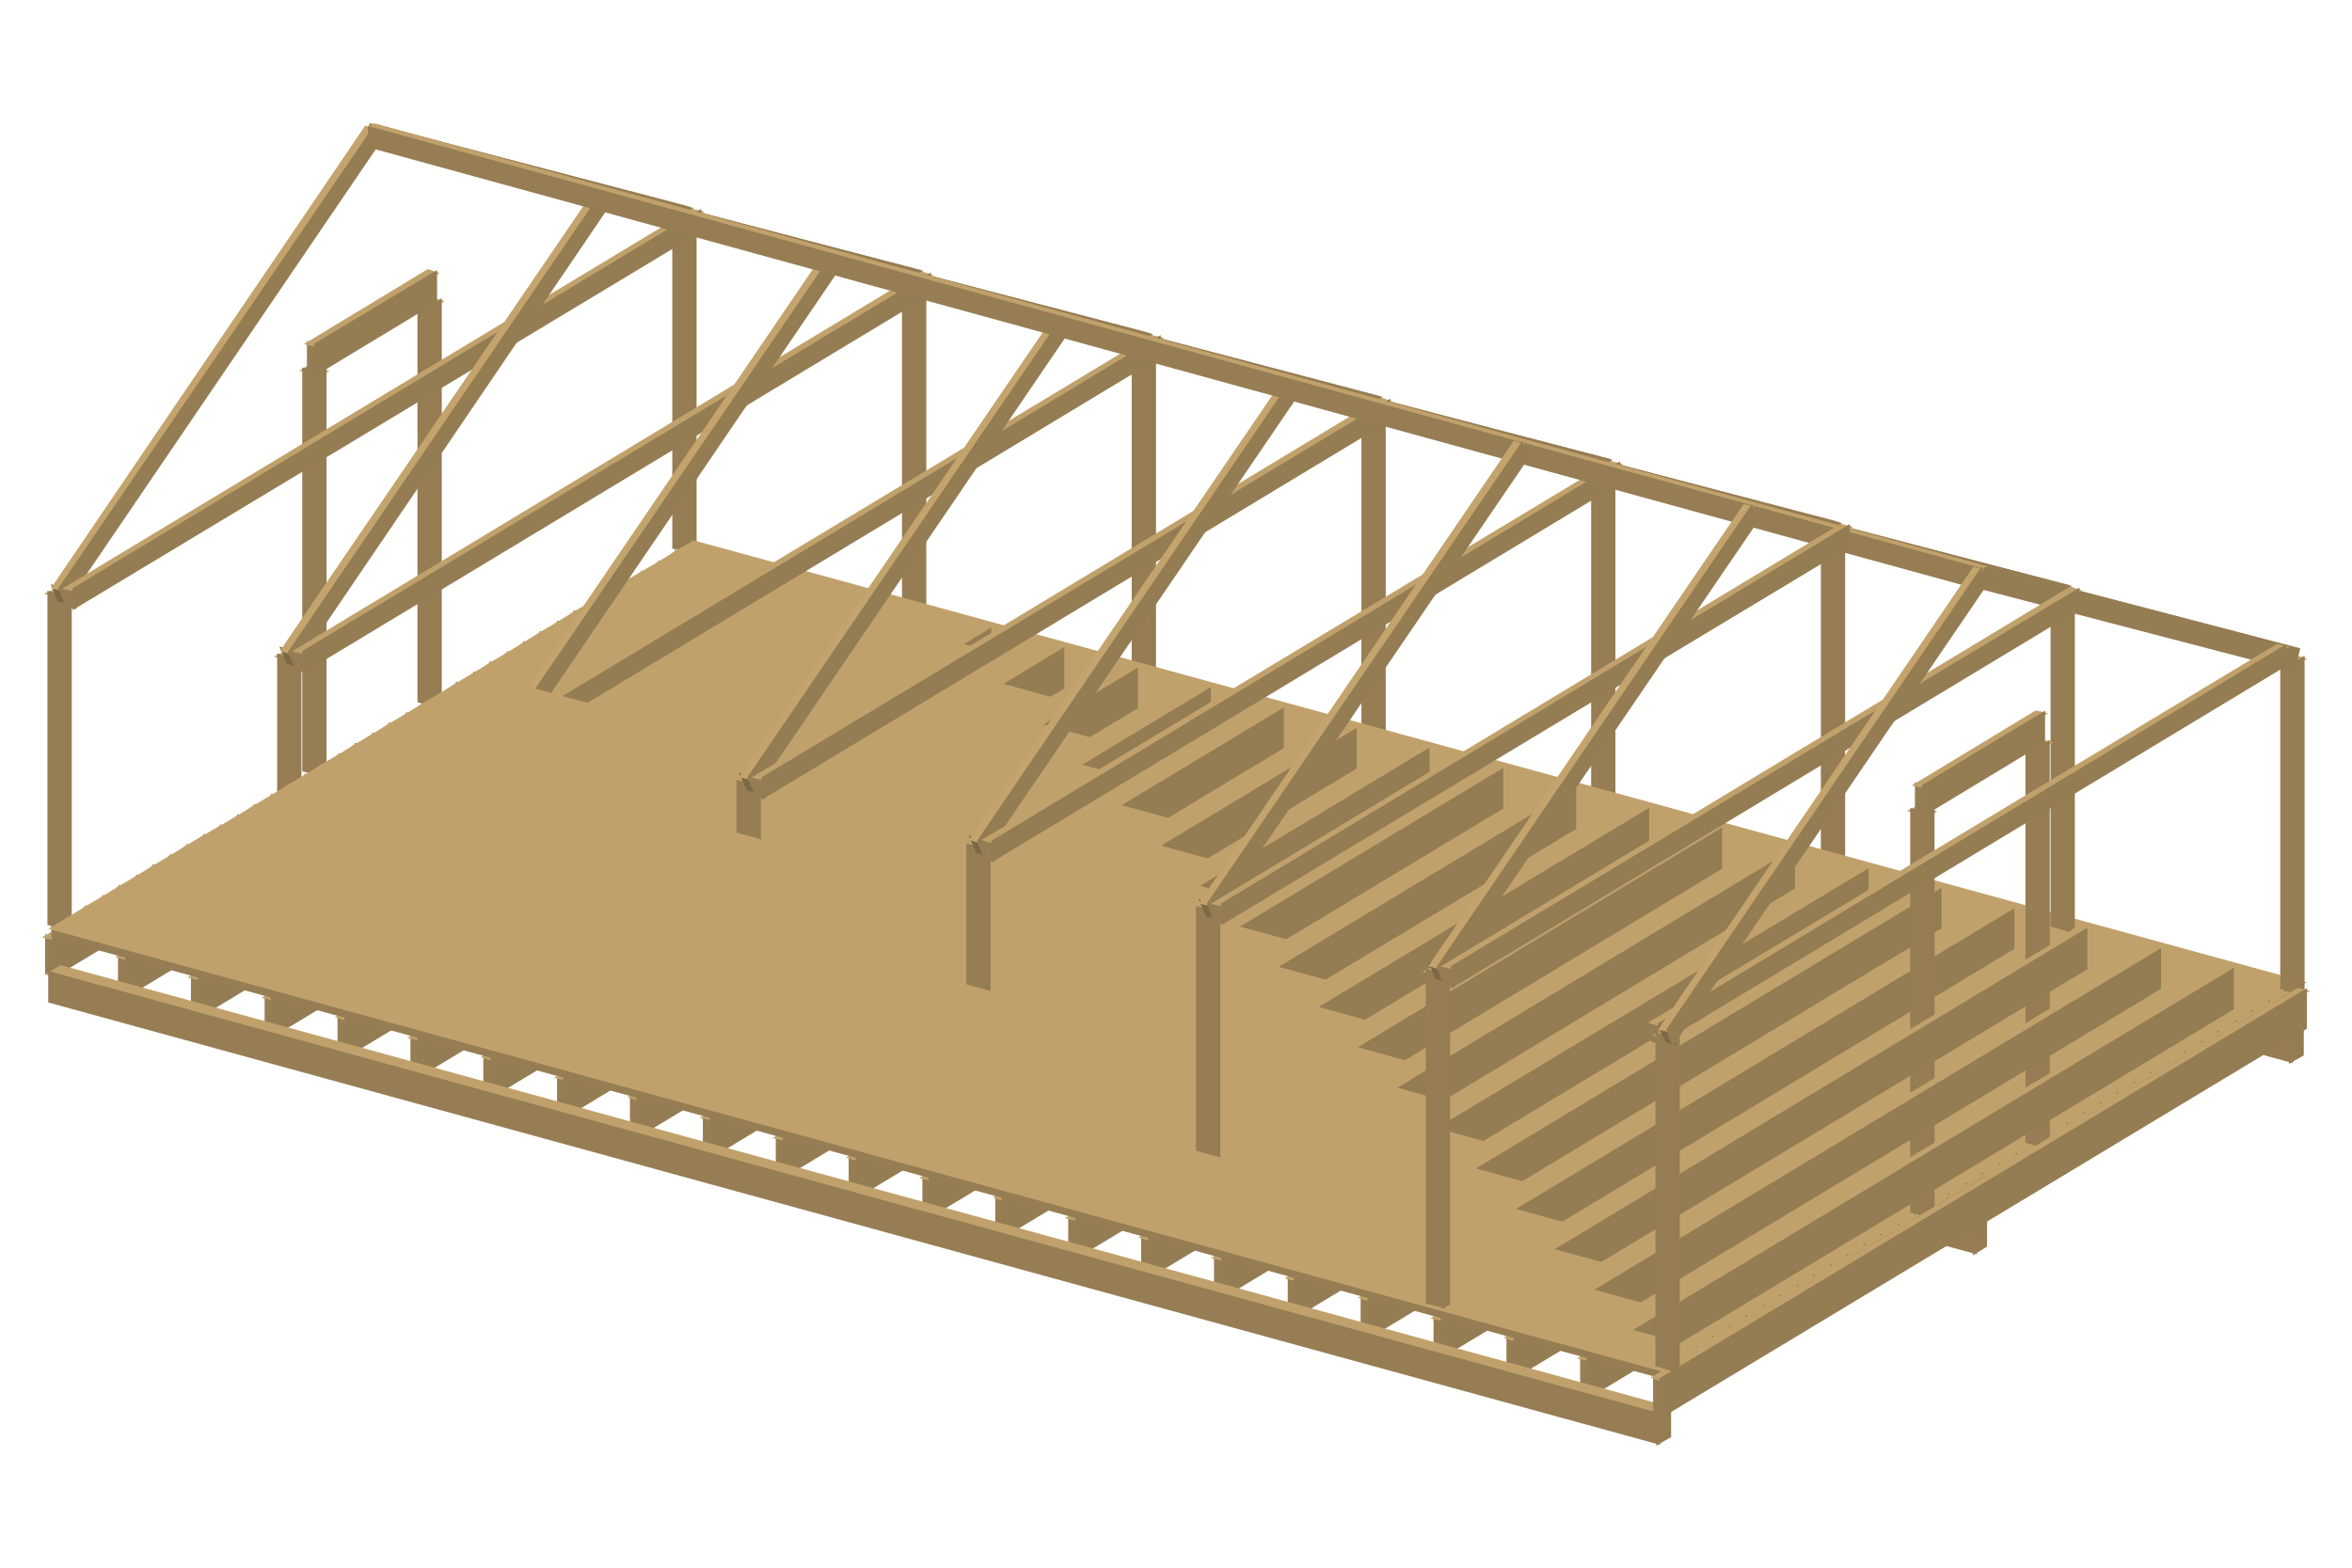
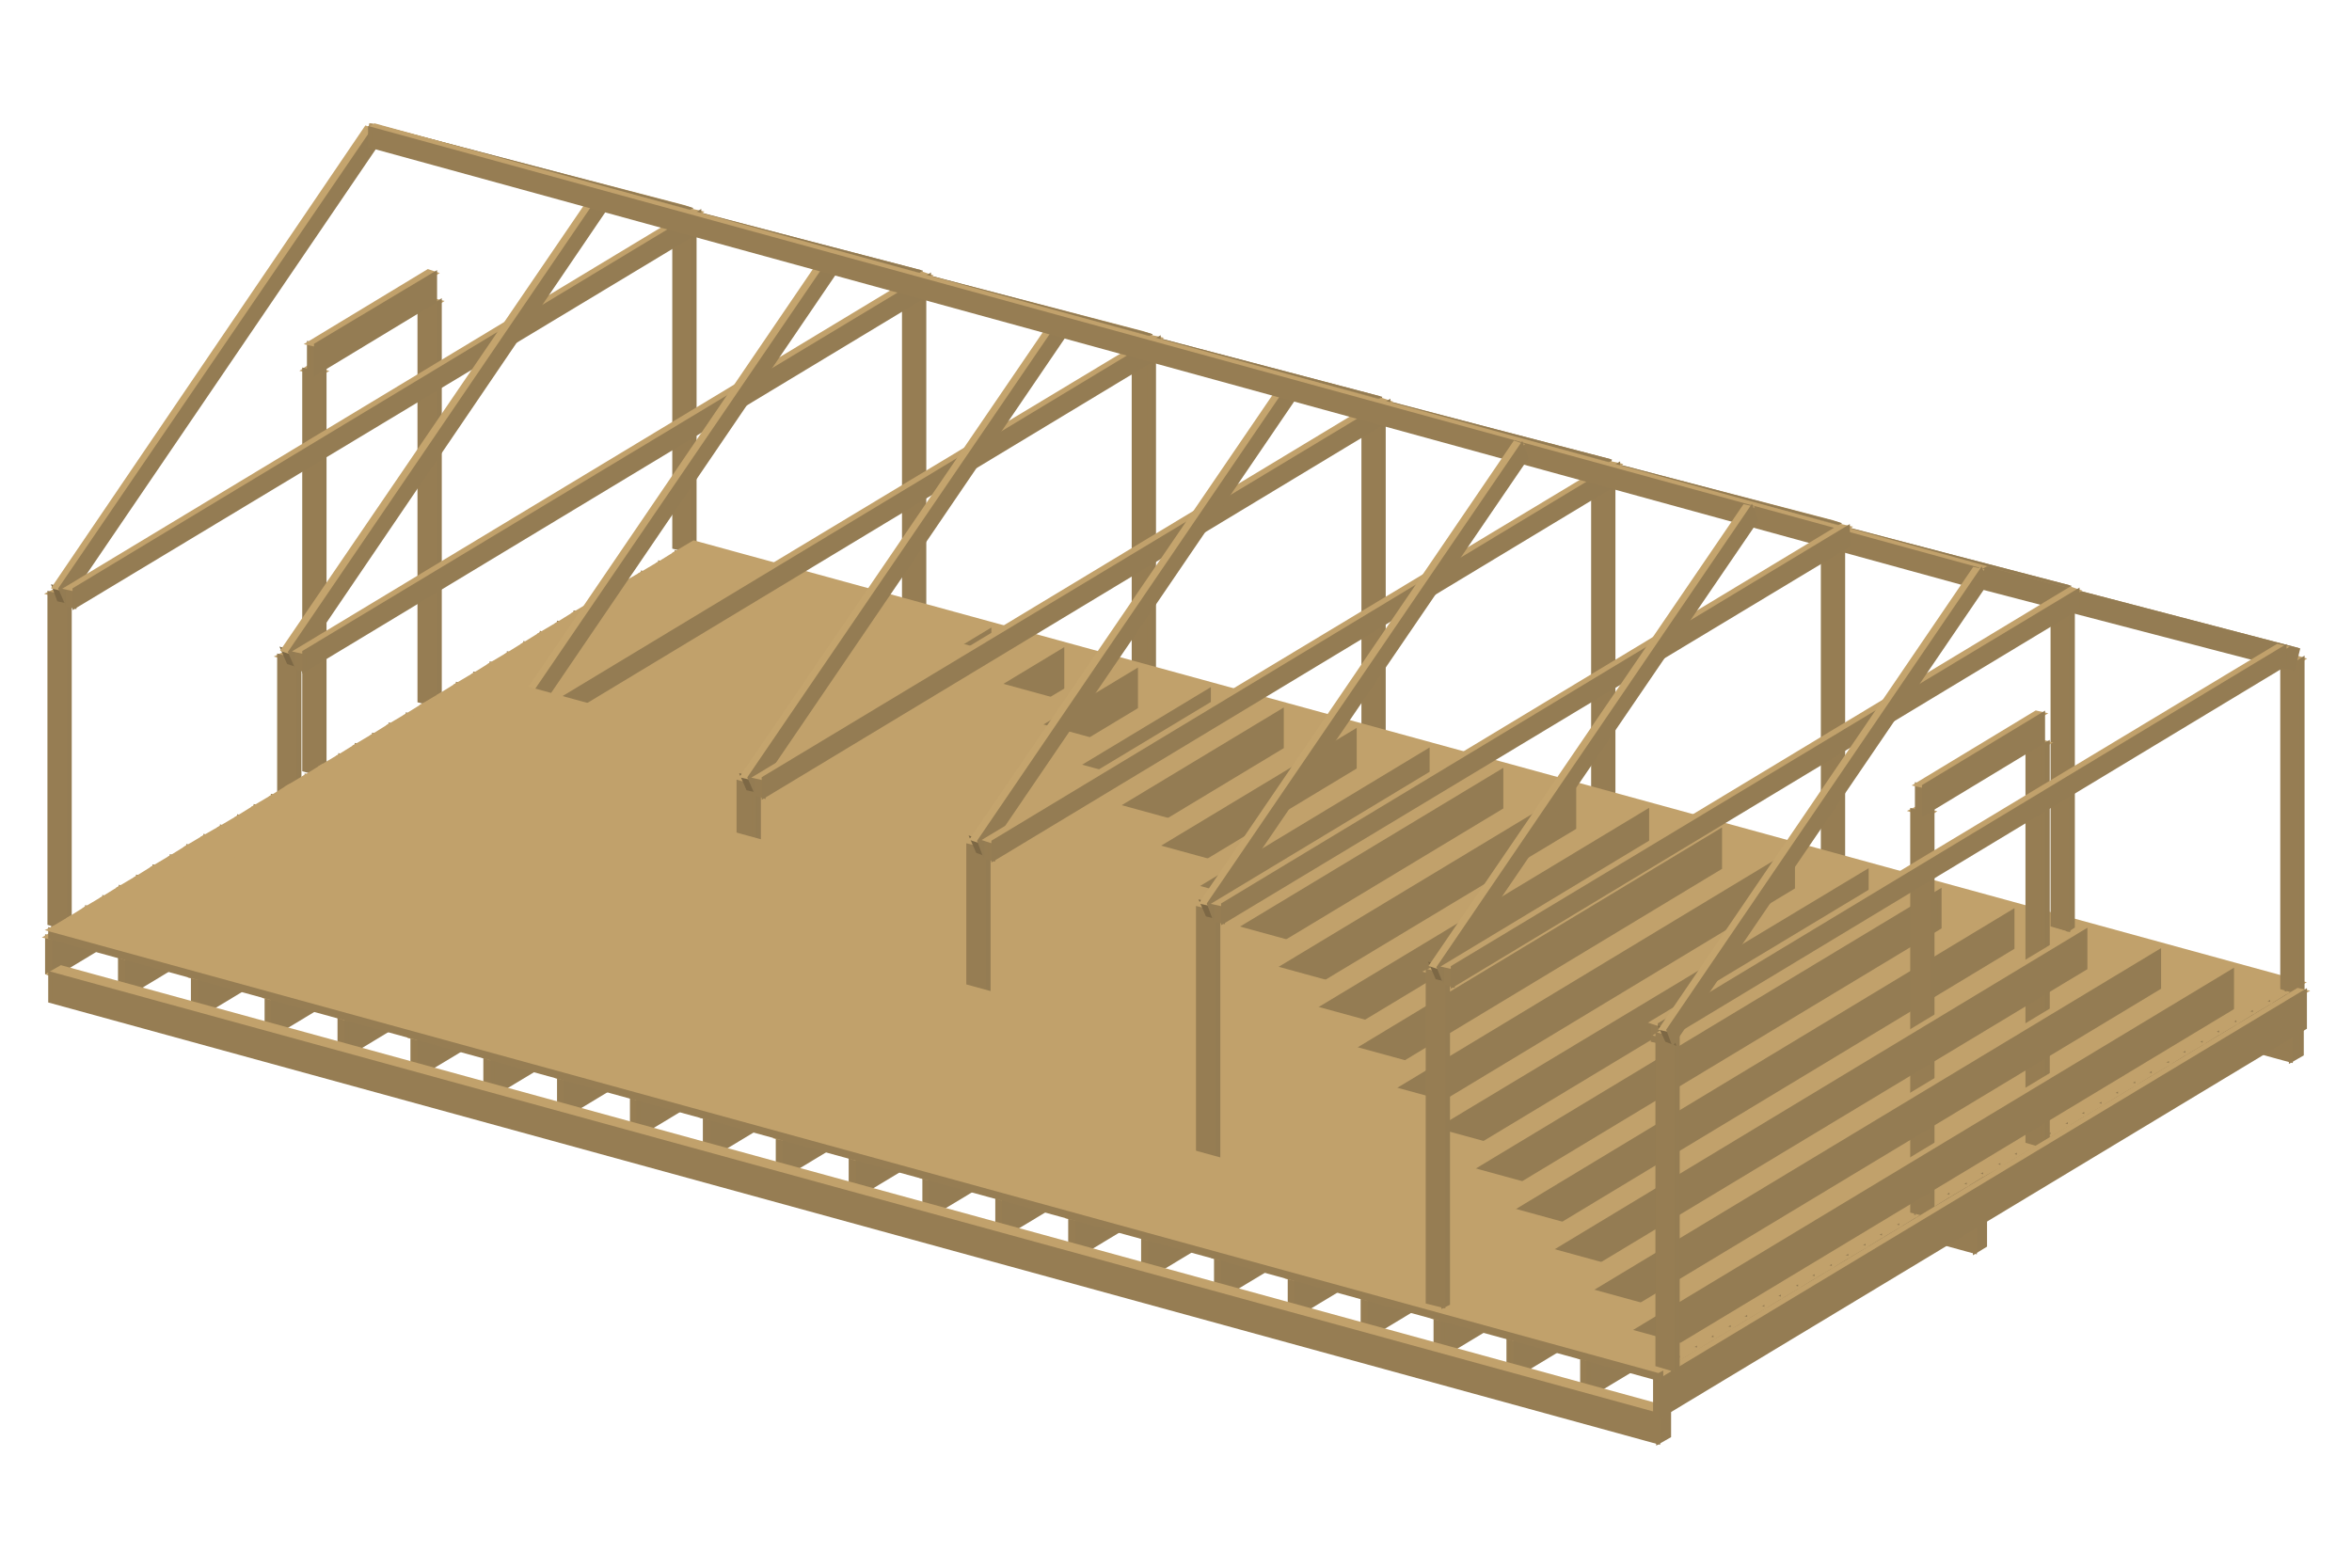
<svg xmlns="http://www.w3.org/2000/svg" viewBox="0 0 300 200" width="300" height="200" role="img">
  <polygon points="88.6,27.8 86.6,27.3 86,27.6 88,28.2" fill="#c1a16b" stroke="#c1a16b" stroke-width="0.5" />
  <polygon points="88.6,70 88.6,27.8 88,28.2 88,70.3" fill="#947c53" stroke="#947c53" stroke-width="0.5" />
  <polygon points="88,70.3 88,28.2 86,27.6 86,69.8" fill="#967d53" stroke="#967d53" stroke-width="0.5" />
  <polygon points="117.9,35.9 115.9,35.3 115.3,35.7 117.3,36.2" fill="#c1a16b" stroke="#c1a16b" stroke-width="0.5" />
  <polygon points="117.9,78 117.9,35.9 117.3,36.2 117.3,78.4" fill="#947c53" stroke="#947c53" stroke-width="0.5" />
  <polygon points="117.3,78.4 117.3,36.2 115.3,35.7 115.3,77.8" fill="#967d53" stroke="#967d53" stroke-width="0.5" />
  <polygon points="147.2,43.9 145.2,43.4 144.6,43.7 146.6,44.3" fill="#c1a16b" stroke="#c1a16b" stroke-width="0.5" />
  <polygon points="147.2,86 147.2,43.9 146.6,44.3 146.6,86.4" fill="#947c53" stroke="#947c53" stroke-width="0.5" />
  <polygon points="146.6,86.4 146.6,44.3 144.6,43.7 144.6,85.8" fill="#967d53" stroke="#967d53" stroke-width="0.5" />
  <polygon points="56.1,38.5 54.1,38 53.5,38.3 55.5,38.9" fill="#c1a16b" stroke="#c1a16b" stroke-width="0.5" />
  <polygon points="56.1,89.6 56.1,38.5 55.5,38.9 55.5,89.9" fill="#947c53" stroke="#947c53" stroke-width="0.5" />
  <polygon points="55.5,89.9 55.5,38.9 53.5,38.3 53.5,89.4" fill="#967d53" stroke="#967d53" stroke-width="0.5" />
  <polygon points="176.5,52 174.5,51.4 173.9,51.8 175.9,52.3" fill="#c1a16b" stroke="#c1a16b" stroke-width="0.5" />
  <polygon points="176.5,94.1 176.5,52 175.9,52.3 175.9,94.4" fill="#947c53" stroke="#947c53" stroke-width="0.5" />
  <polygon points="175.9,94.4 175.9,52.3 173.9,51.8 173.9,93.9" fill="#967d53" stroke="#967d53" stroke-width="0.5" />
  <polygon points="41.4,47.4 39.4,46.8 38.8,47.2 40.9,47.7" fill="#c1a16b" stroke="#c1a16b" stroke-width="0.5" />
  <polygon points="41.4,98.4 41.4,47.4 40.9,47.7 40.9,98.8" fill="#947c53" stroke="#947c53" stroke-width="0.5" />
  <polygon points="40.9,98.8 40.9,47.7 38.8,47.2 38.8,98.2" fill="#967d53" stroke="#967d53" stroke-width="0.5" />
  <polygon points="47.6,18.6 48.2,16.2 47.3,16 46.7,18.4" fill="#b39563" stroke="#b39563" stroke-width="0.5" />
  <polygon points="88.1,26.7 87.2,26.4 47.3,16 48.2,16.2" fill="#ad9160" stroke="#ad9160" stroke-width="0.5" />
  <polygon points="87.4,29 88.1,26.7 48.2,16.2 47.6,18.6" fill="#947c53" stroke="#947c53" stroke-width="0.5" />
  <polygon points="39.4,47.3 40.3,47.6 40.3,44 39.4,43.8" fill="#967d53" stroke="#967d53" stroke-width="0.5" />
  <polygon points="39.4,43.8 40.3,44 55.5,34.9 54.6,34.6" fill="#c1a16b" stroke="#c1a16b" stroke-width="0.5" />
  <polygon points="40.3,47.6 55.5,38.4 55.5,34.9 40.3,44" fill="#947c53" stroke="#947c53" stroke-width="0.5" />
  <polygon points="205.8,60 203.8,59.4 203.2,59.8 205.2,60.3" fill="#c1a16b" stroke="#c1a16b" stroke-width="0.5" />
  <polygon points="205.8,102.1 205.8,60 205.2,60.3 205.2,102.5" fill="#947c53" stroke="#947c53" stroke-width="0.5" />
  <polygon points="205.2,102.5 205.2,60.3 203.2,59.8 203.2,101.9" fill="#967d53" stroke="#967d53" stroke-width="0.5" />
  <polygon points="76.8,26.6 77.5,24.3 76.6,24 76,26.4" fill="#b39563" stroke="#b39563" stroke-width="0.5" />
  <polygon points="117.4,34.7 116.5,34.5 76.6,24 77.5,24.3" fill="#ad9160" stroke="#ad9160" stroke-width="0.5" />
  <polygon points="116.7,37.1 117.4,34.7 77.5,24.3 76.8,26.6" fill="#947c53" stroke="#947c53" stroke-width="0.5" />
  <polygon points="6,124.1 6.9,124.4 6.9,119.7 6,119.5" fill="#967d53" stroke="#967d53" stroke-width="0.5" />
  <polygon points="6,119.5 6.9,119.7 88.9,70.2 88.1,70" fill="#c1a16b" stroke="#c1a16b" stroke-width="0.5" />
  <polygon points="6.9,124.4 88.9,74.9 88.9,70.2 6.9,119.7" fill="#947c53" stroke="#947c53" stroke-width="0.5" />
  <polygon points="235.1,68 233.1,67.5 232.5,67.8 234.5,68.4" fill="#c1a16b" stroke="#c1a16b" stroke-width="0.5" />
  <polygon points="235.1,110.2 235.1,68 234.5,68.4 234.5,110.5" fill="#947c53" stroke="#947c53" stroke-width="0.5" />
  <polygon points="234.5,110.5 234.5,68.4 232.5,67.8 232.5,110" fill="#967d53" stroke="#967d53" stroke-width="0.5" />
  <polygon points="15.3,126.7 16.2,126.9 16.2,122.3 15.3,122" fill="#967d53" stroke="#967d53" stroke-width="0.5" />
  <polygon points="15.3,122 16.2,122.3 98.2,72.8 97.4,72.6" fill="#c1a16b" stroke="#c1a16b" stroke-width="0.5" />
  <polygon points="16.2,126.9 98.2,77.4 98.2,72.8 16.2,122.3" fill="#947c53" stroke="#947c53" stroke-width="0.5" />
  <polygon points="24.6,129.2 25.5,129.5 25.5,124.8 24.6,124.6" fill="#967d53" stroke="#967d53" stroke-width="0.5" />
  <polygon points="24.6,124.6 25.5,124.8 107.6,75.4 106.7,75.1" fill="#c1a16b" stroke="#c1a16b" stroke-width="0.5" />
  <polygon points="25.5,129.5 107.6,80 107.6,75.4 25.5,124.8" fill="#947c53" stroke="#947c53" stroke-width="0.5" />
  <polygon points="293.6,134.5 293.6,131 292.2,131.8 292.2,135.3" fill="#947c53" stroke="#947c53" stroke-width="0.5" />
  <polygon points="88.5,74.8 87.1,75.6 292.2,131.8 293.6,131" fill="#c1a16b" stroke="#c1a16b" stroke-width="0.5" />
  <polygon points="87.1,79.1 292.2,135.3 292.2,131.8 87.1,75.6" fill="#967d53" stroke="#967d53" stroke-width="0.5" />
  <polygon points="106.1,34.7 106.8,32.3 105.9,32.1 105.3,34.4" fill="#b39563" stroke="#b39563" stroke-width="0.5" />
  <polygon points="146.7,42.8 145.8,42.5 105.9,32.1 106.8,32.3" fill="#ad9160" stroke="#ad9160" stroke-width="0.5" />
  <polygon points="146,45.1 146.7,42.8 106.8,32.3 106.1,34.7" fill="#947c53" stroke="#947c53" stroke-width="0.5" />
  <polygon points="34,131.8 34.8,132 34.8,127.4 34,127.2" fill="#967d53" stroke="#967d53" stroke-width="0.5" />
  <polygon points="34,127.2 34.8,127.4 116.9,77.9 116,77.7" fill="#c1a16b" stroke="#c1a16b" stroke-width="0.5" />
  <polygon points="34.8,132 116.9,82.5 116.9,77.9 34.8,127.4" fill="#947c53" stroke="#947c53" stroke-width="0.5" />
  <polygon points="291.4,127.7 293.6,126.4 293.6,125.4 291.4,126.7" fill="#947c53" stroke="#947c53" stroke-width="0.5" />
  <polygon points="86.3,71.4 291.4,127.7 291.4,126.7 86.3,70.5" fill="#967d53" stroke="#967d53" stroke-width="0.5" />
  <polygon points="86.3,70.5 291.4,126.7 293.6,125.4 88.5,69.2" fill="#c1a16b" stroke="#c1a16b" stroke-width="0.5" />
  <polygon points="8.9,75.9 6.9,75.4 6.3,75.7 8.3,76.3" fill="#c1a16b" stroke="#c1a16b" stroke-width="0.5" />
  <polygon points="8.9,118 8.9,75.9 8.3,76.3 8.3,118.4" fill="#947c53" stroke="#947c53" stroke-width="0.5" />
  <polygon points="8.3,118.4 8.3,76.3 6.3,75.7 6.3,117.8" fill="#967d53" stroke="#967d53" stroke-width="0.5" />
  <polygon points="7.5,76.5 8.4,76.7 7.7,75.1 6.9,74.9" fill="#7d6845" stroke="#7d6845" stroke-width="0.5" />
  <polygon points="6.9,74.9 7.7,75.1 47.6,16.6 46.7,16.3" fill="#c4a46d" stroke="#c4a46d" stroke-width="0.5" />
  <polygon points="8.4,76.7 48.2,18.2 47.6,16.6 7.7,75.1" fill="#947c53" stroke="#947c53" stroke-width="0.5" />
  <polygon points="264.4,76.1 262.4,75.5 261.8,75.9 263.8,76.4" fill="#c1a16b" stroke="#c1a16b" stroke-width="0.5" />
  <polygon points="264.4,118.2 264.4,76.1 263.8,76.4 263.8,118.6" fill="#947c53" stroke="#947c53" stroke-width="0.5" />
  <polygon points="263.8,118.6 263.8,76.4 261.8,75.9 261.8,118" fill="#967d53" stroke="#967d53" stroke-width="0.5" />
  <polygon points="8.6,77.2 9.5,77.4 9.5,75.2 8.6,75" fill="#967d53" stroke="#967d53" stroke-width="0.5" />
  <polygon points="8.6,75 9.5,75.2 89.2,27.1 88.3,26.9" fill="#c1a16b" stroke="#c1a16b" stroke-width="0.5" />
  <polygon points="9.5,77.4 89.2,29.4 89.2,27.1 9.5,75.2" fill="#947c53" stroke="#947c53" stroke-width="0.5" />
  <polygon points="289.3,129 291.4,127.7 291.4,126.7 289.3,128" fill="#947c53" stroke="#947c53" stroke-width="0.5" />
  <polygon points="84.2,72.7 289.3,129 289.3,128 84.2,71.8" fill="#967d53" stroke="#967d53" stroke-width="0.5" />
  <polygon points="84.2,71.8 289.3,128 291.4,126.7 86.3,70.5" fill="#c1a16b" stroke="#c1a16b" stroke-width="0.5" />
  <polygon points="43.3,134.3 44.2,134.6 44.2,130 43.3,129.7" fill="#967d53" stroke="#967d53" stroke-width="0.5" />
  <polygon points="43.3,129.7 44.2,130 126.2,80.5 125.3,80.2" fill="#c1a16b" stroke="#c1a16b" stroke-width="0.5" />
  <polygon points="44.2,134.6 126.2,85.1 126.2,80.5 44.2,130" fill="#947c53" stroke="#947c53" stroke-width="0.5" />
  <polygon points="287.1,130.3 289.3,129 289.3,128 287.1,129.3" fill="#947c53" stroke="#947c53" stroke-width="0.5" />
  <polygon points="82,74 287.1,130.3 287.1,129.3 82,73.1" fill="#967d53" stroke="#967d53" stroke-width="0.5" />
  <polygon points="82,73.1 287.1,129.3 289.3,128 84.2,71.8" fill="#c1a16b" stroke="#c1a16b" stroke-width="0.5" />
  <polygon points="285,131.6 287.1,130.3 287.1,129.3 285,130.6" fill="#947c53" stroke="#947c53" stroke-width="0.5" />
  <polygon points="79.9,75.3 285,131.6 285,130.6 79.9,74.3" fill="#967d53" stroke="#967d53" stroke-width="0.5" />
  <polygon points="79.9,74.3 285,130.6 287.1,129.3 82,73.1" fill="#c1a16b" stroke="#c1a16b" stroke-width="0.5" />
  <polygon points="52.6,136.9 53.5,137.1 53.5,132.5 52.6,132.3" fill="#967d53" stroke="#967d53" stroke-width="0.5" />
  <polygon points="52.6,132.3 53.5,132.5 135.5,83 134.7,82.8" fill="#c1a16b" stroke="#c1a16b" stroke-width="0.5" />
  <polygon points="53.5,137.1 135.5,87.7 135.5,83 53.5,132.5" fill="#947c53" stroke="#947c53" stroke-width="0.5" />
  <polygon points="282.8,132.9 285,131.6 285,130.6 282.8,131.9" fill="#947c53" stroke="#947c53" stroke-width="0.5" />
  <polygon points="77.7,76.6 282.8,132.9 282.8,131.9 77.7,75.6" fill="#967d53" stroke="#967d53" stroke-width="0.5" />
  <polygon points="77.7,75.6 282.8,131.9 285,130.6 79.9,74.3" fill="#c1a16b" stroke="#c1a16b" stroke-width="0.5" />
  <polygon points="280.7,134.2 282.8,132.9 282.8,131.9 280.7,133.2" fill="#947c53" stroke="#947c53" stroke-width="0.5" />
  <polygon points="75.6,77.9 280.7,134.2 280.7,133.2 75.6,76.9" fill="#967d53" stroke="#967d53" stroke-width="0.5" />
  <polygon points="75.6,76.9 280.7,133.2 282.8,131.9 77.7,75.6" fill="#c1a16b" stroke="#c1a16b" stroke-width="0.5" />
  <polygon points="135.4,42.7 136.1,40.3 135.2,40.1 134.6,42.5" fill="#b39563" stroke="#b39563" stroke-width="0.5" />
  <polygon points="176,50.8 175.1,50.6 135.2,40.1 136.1,40.3" fill="#ad9160" stroke="#ad9160" stroke-width="0.5" />
  <polygon points="175.3,53.2 176,50.8 136.1,40.3 135.4,42.7" fill="#947c53" stroke="#947c53" stroke-width="0.5" />
  <polygon points="61.9,139.5 62.8,139.7 62.8,135.1 61.9,134.8" fill="#967d53" stroke="#967d53" stroke-width="0.5" />
  <polygon points="61.9,134.8 62.8,135.1 144.9,85.6 144,85.3" fill="#c1a16b" stroke="#c1a16b" stroke-width="0.5" />
  <polygon points="62.8,139.7 144.9,90.2 144.9,85.6 62.8,135.1" fill="#947c53" stroke="#947c53" stroke-width="0.5" />
  <polygon points="278.5,135.5 280.7,134.2 280.7,133.2 278.5,134.5" fill="#947c53" stroke="#947c53" stroke-width="0.5" />
  <polygon points="73.4,79.2 278.5,135.5 278.5,134.5 73.4,78.2" fill="#967d53" stroke="#967d53" stroke-width="0.5" />
  <polygon points="73.4,78.2 278.5,134.5 280.7,133.2 75.6,76.9" fill="#c1a16b" stroke="#c1a16b" stroke-width="0.5" />
  <polygon points="38.2,83.9 36.2,83.4 35.6,83.7 37.6,84.3" fill="#c1a16b" stroke="#c1a16b" stroke-width="0.5" />
  <polygon points="38.2,126.1 38.2,83.9 37.6,84.3 37.6,126.4" fill="#947c53" stroke="#947c53" stroke-width="0.5" />
  <polygon points="37.6,126.4 37.6,84.3 35.6,83.7 35.6,125.9" fill="#967d53" stroke="#967d53" stroke-width="0.5" />
  <polygon points="36.8,84.5 37.7,84.8 37,83.2 36.1,82.9" fill="#7d6845" stroke="#7d6845" stroke-width="0.5" />
  <polygon points="36.1,82.9 37,83.2 76.9,24.6 76,24.4" fill="#c4a46d" stroke="#c4a46d" stroke-width="0.5" />
  <polygon points="37.7,84.8 77.5,26.2 76.9,24.6 37,83.2" fill="#947c53" stroke="#947c53" stroke-width="0.5" />
  <polygon points="293.7,84.1 291.7,83.5 291.1,83.9 293.1,84.5" fill="#c1a16b" stroke="#c1a16b" stroke-width="0.5" />
  <polygon points="293.7,126.2 293.7,84.1 293.1,84.5 293.1,126.6" fill="#947c53" stroke="#947c53" stroke-width="0.5" />
  <polygon points="293.1,126.6 293.1,84.5 291.1,83.9 291.1,126" fill="#967d53" stroke="#967d53" stroke-width="0.5" />
  <polygon points="37.9,85.2 38.8,85.5 38.8,83.2 37.9,83" fill="#967d53" stroke="#967d53" stroke-width="0.5" />
  <polygon points="37.9,83 38.8,83.2 118.5,35.2 117.6,34.9" fill="#c1a16b" stroke="#c1a16b" stroke-width="0.5" />
  <polygon points="38.8,85.5 118.5,37.4 118.5,35.2 38.8,83.2" fill="#947c53" stroke="#947c53" stroke-width="0.5" />
  <polygon points="276.4,136.8 278.5,135.5 278.5,134.5 276.4,135.8" fill="#947c53" stroke="#947c53" stroke-width="0.5" />
  <polygon points="71.3,80.5 276.4,136.8 276.4,135.8 71.3,79.5" fill="#967d53" stroke="#967d53" stroke-width="0.5" />
  <polygon points="71.3,79.5 276.4,135.8 278.5,134.5 73.4,78.2" fill="#c1a16b" stroke="#c1a16b" stroke-width="0.5" />
  <polygon points="71.3,142 72.1,142.3 72.1,137.6 71.3,137.4" fill="#967d53" stroke="#967d53" stroke-width="0.5" />
  <polygon points="71.3,137.4 72.1,137.6 154.2,88.1 153.3,87.9" fill="#c1a16b" stroke="#c1a16b" stroke-width="0.5" />
  <polygon points="72.1,142.3 154.2,92.8 154.2,88.1 72.1,137.6" fill="#947c53" stroke="#947c53" stroke-width="0.5" />
  <polygon points="274.2,138 276.4,136.8 276.4,135.8 274.2,137.1" fill="#947c53" stroke="#947c53" stroke-width="0.5" />
  <polygon points="69.1,81.8 274.2,138 274.2,137.1 69.1,80.8" fill="#967d53" stroke="#967d53" stroke-width="0.5" />
  <polygon points="69.1,80.8 274.2,137.1 276.4,135.8 71.3,79.5" fill="#c1a16b" stroke="#c1a16b" stroke-width="0.5" />
  <polygon points="272.1,139.3 274.2,138 274.2,137.1 272.1,138.4" fill="#947c53" stroke="#947c53" stroke-width="0.5" />
  <polygon points="67,83.1 272.1,139.3 272.1,138.4 67,82.1" fill="#967d53" stroke="#967d53" stroke-width="0.5" />
  <polygon points="67,82.1 272.1,138.4 274.2,137.1 69.1,80.8" fill="#c1a16b" stroke="#c1a16b" stroke-width="0.5" />
  <polygon points="80.6,144.6 81.4,144.8 81.4,140.2 80.6,139.9" fill="#967d53" stroke="#967d53" stroke-width="0.5" />
  <polygon points="80.6,139.9 81.4,140.2 163.5,90.7 162.6,90.5" fill="#c1a16b" stroke="#c1a16b" stroke-width="0.5" />
  <polygon points="81.4,144.8 163.5,95.3 163.5,90.7 81.4,140.2" fill="#947c53" stroke="#947c53" stroke-width="0.5" />
  <polygon points="269.9,140.6 272.1,139.3 272.1,138.4 269.9,139.7" fill="#947c53" stroke="#947c53" stroke-width="0.5" />
  <polygon points="64.9,84.4 269.9,140.6 269.9,139.7 64.9,83.4" fill="#967d53" stroke="#967d53" stroke-width="0.5" />
  <polygon points="64.9,83.4 269.9,139.7 272.1,138.4 67,82.1" fill="#c1a16b" stroke="#c1a16b" stroke-width="0.5" />
  <polygon points="267.8,141.9 269.9,140.6 269.9,139.7 267.8,141" fill="#947c53" stroke="#947c53" stroke-width="0.5" />
  <polygon points="62.7,85.7 267.8,141.9 267.8,141 62.7,84.7" fill="#967d53" stroke="#967d53" stroke-width="0.5" />
  <polygon points="62.7,84.7 267.8,141 269.9,139.7 64.9,83.4" fill="#c1a16b" stroke="#c1a16b" stroke-width="0.5" />
  <polygon points="164.7,50.7 165.4,48.4 164.5,48.1 163.9,50.5" fill="#b39563" stroke="#b39563" stroke-width="0.5" />
  <polygon points="205.3,58.8 204.4,58.6 164.5,48.1 165.4,48.4" fill="#ad9160" stroke="#ad9160" stroke-width="0.5" />
  <polygon points="204.6,61.2 205.3,58.8 165.4,48.4 164.7,50.7" fill="#947c53" stroke="#947c53" stroke-width="0.5" />
  <polygon points="89.9,147.1 90.8,147.4 90.8,142.7 89.9,142.5" fill="#967d53" stroke="#967d53" stroke-width="0.5" />
  <polygon points="89.9,142.5 90.8,142.7 172.8,93.3 172,93" fill="#c1a16b" stroke="#c1a16b" stroke-width="0.5" />
  <polygon points="90.8,147.4 172.8,97.9 172.8,93.3 90.8,142.7" fill="#947c53" stroke="#947c53" stroke-width="0.5" />
  <polygon points="265.6,143.2 267.8,141.9 267.8,141 265.6,142.3" fill="#947c53" stroke="#947c53" stroke-width="0.5" />
  <polygon points="60.6,87 265.6,143.2 265.6,142.3 60.6,86" fill="#967d53" stroke="#967d53" stroke-width="0.5" />
  <polygon points="60.6,86 265.6,142.3 267.8,141 62.7,84.7" fill="#c1a16b" stroke="#c1a16b" stroke-width="0.5" />
  <polygon points="67.5,92 65.5,91.4 64.9,91.8 66.9,92.3" fill="#c1a16b" stroke="#c1a16b" stroke-width="0.5" />
  <polygon points="67.5,134.1 67.5,92 66.9,92.3 66.9,134.5" fill="#947c53" stroke="#947c53" stroke-width="0.5" />
  <polygon points="66.9,134.5 66.9,92.3 64.9,91.8 64.9,133.9" fill="#967d53" stroke="#967d53" stroke-width="0.5" />
  <polygon points="66.1,92.6 67,92.8 66.3,91.2 65.4,91" fill="#7d6845" stroke="#7d6845" stroke-width="0.5" />
  <polygon points="65.4,91 66.3,91.2 106.2,32.7 105.3,32.4" fill="#c4a46d" stroke="#c4a46d" stroke-width="0.5" />
  <polygon points="67,92.8 106.8,34.3 106.2,32.7 66.3,91.2" fill="#947c53" stroke="#947c53" stroke-width="0.5" />
  <polygon points="67.2,93.3 68.1,93.5 68.1,91.3 67.2,91" fill="#967d53" stroke="#967d53" stroke-width="0.5" />
  <polygon points="67.2,91 68.1,91.3 147.8,43.2 146.9,43" fill="#c1a16b" stroke="#c1a16b" stroke-width="0.5" />
  <polygon points="68.1,93.5 147.8,45.4 147.8,43.2 68.1,91.3" fill="#947c53" stroke="#947c53" stroke-width="0.5" />
  <polygon points="263.5,144.5 265.6,143.2 265.6,142.3 263.5,143.6" fill="#947c53" stroke="#947c53" stroke-width="0.5" />
  <polygon points="58.4,88.3 263.5,144.5 263.5,143.6 58.4,87.3" fill="#967d53" stroke="#967d53" stroke-width="0.5" />
  <polygon points="58.4,87.3 263.5,143.6 265.6,142.3 60.6,86" fill="#c1a16b" stroke="#c1a16b" stroke-width="0.5" />
  <polygon points="99.2,149.7 100.1,149.9 100.1,145.3 99.2,145.1" fill="#967d53" stroke="#967d53" stroke-width="0.5" />
  <polygon points="99.2,145.1 100.1,145.3 182.1,95.8 181.3,95.6" fill="#c1a16b" stroke="#c1a16b" stroke-width="0.5" />
  <polygon points="100.1,149.9 182.1,100.4 182.1,95.8 100.1,145.3" fill="#947c53" stroke="#947c53" stroke-width="0.5" />
  <polygon points="261.3,145.8 263.5,144.5 263.5,143.6 261.3,144.9" fill="#947c53" stroke="#947c53" stroke-width="0.5" />
  <polygon points="56.3,89.6 261.3,145.8 261.3,144.9 56.3,88.6" fill="#967d53" stroke="#967d53" stroke-width="0.5" />
  <polygon points="56.3,88.6 261.3,144.9 263.5,143.6 58.4,87.3" fill="#c1a16b" stroke="#c1a16b" stroke-width="0.5" />
  <polygon points="259.2,147.1 261.3,145.8 261.3,144.9 259.2,146.2" fill="#947c53" stroke="#947c53" stroke-width="0.5" />
  <polygon points="54.1,90.9 259.2,147.1 259.2,146.2 54.1,89.9" fill="#967d53" stroke="#967d53" stroke-width="0.5" />
  <polygon points="54.1,89.9 259.2,146.2 261.3,144.9 56.3,88.6" fill="#c1a16b" stroke="#c1a16b" stroke-width="0.5" />
  <polygon points="108.5,152.2 109.4,152.5 109.4,147.9 108.5,147.6" fill="#967d53" stroke="#967d53" stroke-width="0.5" />
  <polygon points="108.5,147.6 109.4,147.9 191.5,98.4 190.6,98.1" fill="#c1a16b" stroke="#c1a16b" stroke-width="0.5" />
  <polygon points="109.4,152.5 191.5,103 191.5,98.4 109.4,147.9" fill="#947c53" stroke="#947c53" stroke-width="0.5" />
  <polygon points="257,148.4 259.2,147.1 259.2,146.2 257,147.5" fill="#947c53" stroke="#947c53" stroke-width="0.5" />
  <polygon points="52,92.2 257,148.4 257,147.5 52,91.2" fill="#967d53" stroke="#967d53" stroke-width="0.5" />
  <polygon points="52,91.2 257,147.5 259.2,146.2 54.1,89.9" fill="#c1a16b" stroke="#c1a16b" stroke-width="0.5" />
  <polygon points="254.9,149.7 257,148.4 257,147.5 254.9,148.8" fill="#947c53" stroke="#947c53" stroke-width="0.5" />
  <polygon points="49.8,93.4 254.9,149.7 254.9,148.8 49.8,92.5" fill="#967d53" stroke="#967d53" stroke-width="0.5" />
  <polygon points="49.8,92.5 254.9,148.8 257,147.5 52,91.2" fill="#c1a16b" stroke="#c1a16b" stroke-width="0.5" />
  <polygon points="117.9,154.8 118.7,155 118.7,150.4 117.9,150.2" fill="#967d53" stroke="#967d53" stroke-width="0.5" />
  <polygon points="117.9,150.2 118.7,150.4 200.8,100.9 199.9,100.7" fill="#c1a16b" stroke="#c1a16b" stroke-width="0.5" />
  <polygon points="118.7,155 200.8,105.6 200.8,100.9 118.7,150.4" fill="#947c53" stroke="#947c53" stroke-width="0.5" />
  <polygon points="194,58.8 194.7,56.4 193.8,56.2 193.2,58.5" fill="#b39563" stroke="#b39563" stroke-width="0.5" />
  <polygon points="234.6,66.9 233.7,66.6 193.8,56.2 194.7,56.4" fill="#ad9160" stroke="#ad9160" stroke-width="0.5" />
  <polygon points="233.9,69.2 234.6,66.9 194.7,56.4 194,58.8" fill="#947c53" stroke="#947c53" stroke-width="0.5" />
  <polygon points="253.2,158.9 253.2,155.3 251.9,156.2 251.9,159.7" fill="#947c53" stroke="#947c53" stroke-width="0.5" />
  <polygon points="48.1,99.1 46.8,99.9 251.9,156.2 253.2,155.3" fill="#c1a16b" stroke="#c1a16b" stroke-width="0.5" />
  <polygon points="46.8,103.4 251.9,159.7 251.9,156.2 46.8,99.9" fill="#967d53" stroke="#967d53" stroke-width="0.5" />
  <polygon points="252.7,151 254.9,149.7 254.9,148.8 252.7,150" fill="#947c53" stroke="#947c53" stroke-width="0.5" />
  <polygon points="47.7,94.7 252.7,151 252.7,150 47.7,93.8" fill="#967d53" stroke="#967d53" stroke-width="0.5" />
  <polygon points="47.7,93.8 252.7,150 254.9,148.8 49.8,92.5" fill="#c1a16b" stroke="#c1a16b" stroke-width="0.5" />
  <polygon points="96.8,100 94.8,99.5 94.2,99.8 96.2,100.4" fill="#c1a16b" stroke="#c1a16b" stroke-width="0.5" />
  <polygon points="96.8,142.2 96.8,100 96.2,100.4 96.2,142.5" fill="#947c53" stroke="#947c53" stroke-width="0.5" />
  <polygon points="96.2,142.5 96.2,100.4 94.2,99.8 94.2,141.9" fill="#967d53" stroke="#967d53" stroke-width="0.5" />
  <polygon points="95.4,100.6 96.3,100.8 95.6,99.2 94.7,99" fill="#7d6845" stroke="#7d6845" stroke-width="0.5" />
  <polygon points="94.7,99 95.6,99.2 135.5,40.7 134.6,40.5" fill="#c4a46d" stroke="#c4a46d" stroke-width="0.5" />
  <polygon points="96.3,100.8 136.1,42.3 135.5,40.7 95.6,99.2" fill="#947c53" stroke="#947c53" stroke-width="0.5" />
  <polygon points="96.5,101.3 97.4,101.6 97.4,99.3 96.5,99.1" fill="#967d53" stroke="#967d53" stroke-width="0.5" />
  <polygon points="96.5,99.1 97.4,99.3 177.1,51.3 176.2,51" fill="#c1a16b" stroke="#c1a16b" stroke-width="0.5" />
  <polygon points="97.4,101.6 177.1,53.5 177.1,51.3 97.4,99.3" fill="#947c53" stroke="#947c53" stroke-width="0.5" />
  <polygon points="250.6,152.3 252.7,151 252.7,150 250.6,151.3" fill="#947c53" stroke="#947c53" stroke-width="0.5" />
  <polygon points="45.5,96 250.6,152.3 250.6,151.3 45.5,95.1" fill="#967d53" stroke="#967d53" stroke-width="0.5" />
  <polygon points="45.5,95.1 250.6,151.3 252.7,150 47.7,93.8" fill="#c1a16b" stroke="#c1a16b" stroke-width="0.5" />
  <polygon points="127.2,157.4 128,157.6 128,153 127.2,152.7" fill="#967d53" stroke="#967d53" stroke-width="0.5" />
  <polygon points="127.2,152.7 128,153 210.1,103.5 209.2,103.2" fill="#c1a16b" stroke="#c1a16b" stroke-width="0.5" />
  <polygon points="128,157.6 210.1,108.1 210.1,103.5 128,153" fill="#947c53" stroke="#947c53" stroke-width="0.5" />
  <polygon points="248.4,153.6 250.6,152.3 250.6,151.3 248.4,152.6" fill="#947c53" stroke="#947c53" stroke-width="0.5" />
  <polygon points="43.4,97.3 248.4,153.6 248.4,152.6 43.4,96.4" fill="#967d53" stroke="#967d53" stroke-width="0.5" />
  <polygon points="43.4,96.4 248.4,152.6 250.6,151.3 45.5,95.1" fill="#c1a16b" stroke="#c1a16b" stroke-width="0.5" />
  <polygon points="246.3,154.9 248.4,153.6 248.4,152.6 246.3,153.9" fill="#947c53" stroke="#947c53" stroke-width="0.5" />
  <polygon points="41.2,98.6 246.3,154.9 246.3,153.9 41.2,97.7" fill="#967d53" stroke="#967d53" stroke-width="0.5" />
  <polygon points="41.2,97.7 246.3,153.9 248.4,152.6 43.4,96.4" fill="#c1a16b" stroke="#c1a16b" stroke-width="0.5" />
  <polygon points="136.5,159.9 137.4,160.2 137.4,155.5 136.5,155.3" fill="#967d53" stroke="#967d53" stroke-width="0.5" />
  <polygon points="136.5,155.3 137.4,155.5 219.4,106 218.6,105.8" fill="#c1a16b" stroke="#c1a16b" stroke-width="0.5" />
  <polygon points="137.4,160.2 219.4,110.7 219.4,106 137.4,155.5" fill="#947c53" stroke="#947c53" stroke-width="0.5" />
  <polygon points="244.1,156.2 246.3,154.9 246.3,153.9 244.1,155.2" fill="#947c53" stroke="#947c53" stroke-width="0.5" />
  <polygon points="39.1,99.9 244.1,156.2 244.1,155.2 39.1,99" fill="#967d53" stroke="#967d53" stroke-width="0.5" />
  <polygon points="39.1,99 244.1,155.2 246.3,153.9 41.2,97.7" fill="#c1a16b" stroke="#c1a16b" stroke-width="0.5" />
  <polygon points="261.2,94.8 259.1,94.2 258.6,94.6 260.6,95.1" fill="#c1a16b" stroke="#c1a16b" stroke-width="0.5" />
  <polygon points="261.2,145.9 261.2,94.8 260.6,95.1 260.6,146.2" fill="#947c53" stroke="#947c53" stroke-width="0.5" />
  <polygon points="260.6,146.2 260.6,95.1 258.6,94.6 258.6,145.6" fill="#967d53" stroke="#967d53" stroke-width="0.5" />
  <polygon points="242,157.5 244.1,156.2 244.1,155.2 242,156.5" fill="#947c53" stroke="#947c53" stroke-width="0.5" />
  <polygon points="36.9,101.2 242,157.5 242,156.5 36.9,100.3" fill="#967d53" stroke="#967d53" stroke-width="0.5" />
  <polygon points="36.9,100.3 242,156.5 244.1,155.2 39.1,99" fill="#c1a16b" stroke="#c1a16b" stroke-width="0.5" />
  <polygon points="145.8,162.5 146.7,162.7 146.7,158.1 145.8,157.8" fill="#967d53" stroke="#967d53" stroke-width="0.5" />
  <polygon points="145.8,157.8 146.7,158.1 228.7,108.6 227.9,108.4" fill="#c1a16b" stroke="#c1a16b" stroke-width="0.5" />
  <polygon points="146.7,162.7 228.7,113.2 228.7,108.6 146.7,158.1" fill="#947c53" stroke="#947c53" stroke-width="0.5" />
  <polygon points="223.3,66.8 224,64.5 223.1,64.2 222.5,66.6" fill="#b39563" stroke="#b39563" stroke-width="0.5" />
  <polygon points="263.9,74.9 263,74.7 223.1,64.2 224,64.5" fill="#ad9160" stroke="#ad9160" stroke-width="0.5" />
  <polygon points="263.2,77.3 263.9,74.9 224,64.5 223.3,66.8" fill="#947c53" stroke="#947c53" stroke-width="0.5" />
  <polygon points="239.8,158.8 242,157.5 242,156.5 239.8,157.8" fill="#947c53" stroke="#947c53" stroke-width="0.5" />
  <polygon points="34.8,102.5 239.8,158.8 239.8,157.8 34.8,101.6" fill="#967d53" stroke="#967d53" stroke-width="0.5" />
  <polygon points="34.8,101.6 239.8,157.8 242,156.5 36.9,100.3" fill="#c1a16b" stroke="#c1a16b" stroke-width="0.5" />
  <polygon points="126.1,108.1 124.1,107.5 123.5,107.9 125.5,108.4" fill="#c1a16b" stroke="#c1a16b" stroke-width="0.5" />
  <polygon points="126.1,150.2 126.1,108.1 125.5,108.4 125.5,150.5" fill="#947c53" stroke="#947c53" stroke-width="0.5" />
  <polygon points="125.5,150.5 125.5,108.4 123.5,107.9 123.5,150" fill="#967d53" stroke="#967d53" stroke-width="0.5" />
  <polygon points="124.7,108.6 125.5,108.9 124.9,107.3 124,107" fill="#7d6845" stroke="#7d6845" stroke-width="0.5" />
  <polygon points="124,107 124.9,107.3 164.8,48.7 163.9,48.5" fill="#c4a46d" stroke="#c4a46d" stroke-width="0.5" />
  <polygon points="125.5,108.9 165.4,50.3 164.8,48.7 124.9,107.3" fill="#947c53" stroke="#947c53" stroke-width="0.5" />
  <polygon points="237.7,160.1 239.8,158.8 239.8,157.8 237.7,159.1" fill="#947c53" stroke="#947c53" stroke-width="0.5" />
  <polygon points="32.6,103.8 237.7,160.1 237.7,159.1 32.6,102.9" fill="#967d53" stroke="#967d53" stroke-width="0.5" />
  <polygon points="32.6,102.9 237.7,159.1 239.8,157.8 34.8,101.6" fill="#c1a16b" stroke="#c1a16b" stroke-width="0.5" />
  <polygon points="125.8,109.4 126.7,109.6 126.7,107.4 125.8,107.1" fill="#967d53" stroke="#967d53" stroke-width="0.5" />
  <polygon points="125.8,107.1 126.7,107.4 206.4,59.3 205.5,59.1" fill="#c1a16b" stroke="#c1a16b" stroke-width="0.5" />
  <polygon points="126.7,109.6 206.4,61.5 206.4,59.3 126.7,107.4" fill="#947c53" stroke="#947c53" stroke-width="0.5" />
  <polygon points="155.1,165 156,165.3 156,160.6 155.1,160.4" fill="#967d53" stroke="#967d53" stroke-width="0.5" />
  <polygon points="155.1,160.4 156,160.6 238.1,111.2 237.2,110.9" fill="#c1a16b" stroke="#c1a16b" stroke-width="0.5" />
  <polygon points="156,165.3 238.1,115.8 238.1,111.2 156,160.6" fill="#947c53" stroke="#947c53" stroke-width="0.5" />
  <polygon points="235.5,161.4 237.7,160.1 237.7,159.1 235.5,160.4" fill="#947c53" stroke="#947c53" stroke-width="0.5" />
  <polygon points="30.5,105.1 235.5,161.4 235.5,160.4 30.5,104.2" fill="#967d53" stroke="#967d53" stroke-width="0.5" />
  <polygon points="30.5,104.2 235.5,160.4 237.7,159.1 32.6,102.9" fill="#c1a16b" stroke="#c1a16b" stroke-width="0.5" />
  <polygon points="233.4,162.7 235.5,161.4 235.5,160.4 233.4,161.7" fill="#947c53" stroke="#947c53" stroke-width="0.5" />
  <polygon points="28.3,106.4 233.4,162.7 233.4,161.7 28.3,105.5" fill="#967d53" stroke="#967d53" stroke-width="0.5" />
  <polygon points="28.3,105.5 233.4,161.7 235.5,160.4 30.5,104.2" fill="#c1a16b" stroke="#c1a16b" stroke-width="0.5" />
  <polygon points="164.5,167.6 165.3,167.8 165.3,163.2 164.5,163" fill="#967d53" stroke="#967d53" stroke-width="0.5" />
  <polygon points="164.5,163 165.3,163.2 247.4,113.7 246.5,113.5" fill="#c1a16b" stroke="#c1a16b" stroke-width="0.5" />
  <polygon points="165.3,167.8 247.4,118.3 247.4,113.7 165.3,163.2" fill="#947c53" stroke="#947c53" stroke-width="0.5" />
  <polygon points="231.2,164 233.4,162.7 233.4,161.7 231.2,163" fill="#947c53" stroke="#947c53" stroke-width="0.5" />
  <polygon points="26.2,107.7 231.2,164 231.2,163 26.2,106.7" fill="#967d53" stroke="#967d53" stroke-width="0.5" />
  <polygon points="26.2,106.7 231.2,163 233.4,161.7 28.3,105.5" fill="#c1a16b" stroke="#c1a16b" stroke-width="0.5" />
  <polygon points="229.1,165.3 231.2,164 231.2,163 229.1,164.3" fill="#947c53" stroke="#947c53" stroke-width="0.5" />
  <polygon points="24,109 229.1,165.3 229.1,164.3 24,108" fill="#967d53" stroke="#967d53" stroke-width="0.5" />
  <polygon points="24,108 229.1,164.3 231.2,163 26.2,106.7" fill="#c1a16b" stroke="#c1a16b" stroke-width="0.5" />
  <polygon points="173.8,170.1 174.7,170.4 174.7,165.8 173.8,165.5" fill="#967d53" stroke="#967d53" stroke-width="0.5" />
  <polygon points="173.8,165.5 174.7,165.8 256.7,116.3 255.8,116" fill="#c1a16b" stroke="#c1a16b" stroke-width="0.5" />
  <polygon points="174.7,170.4 256.7,120.9 256.7,116.3 174.7,165.8" fill="#947c53" stroke="#947c53" stroke-width="0.5" />
  <polygon points="246.5,103.6 244.5,103.1 243.9,103.4 245.9,104" fill="#c1a16b" stroke="#c1a16b" stroke-width="0.5" />
  <polygon points="246.5,154.7 246.5,103.6 245.9,104 245.9,155" fill="#947c53" stroke="#947c53" stroke-width="0.5" />
  <polygon points="245.9,155 245.9,104 243.9,103.4 243.9,154.5" fill="#967d53" stroke="#967d53" stroke-width="0.5" />
  <polygon points="252.6,74.9 253.3,72.5 252.4,72.3 251.8,74.6" fill="#b39563" stroke="#b39563" stroke-width="0.5" />
  <polygon points="293.1,82.9 292.3,82.7 252.4,72.3 253.3,72.5" fill="#ad9160" stroke="#ad9160" stroke-width="0.5" />
  <polygon points="292.5,85.3 293.1,82.9 253.3,72.5 252.6,74.9" fill="#947c53" stroke="#947c53" stroke-width="0.5" />
  <polygon points="226.9,166.6 229.1,165.3 229.1,164.3 226.9,165.6" fill="#947c53" stroke="#947c53" stroke-width="0.5" />
  <polygon points="21.9,110.3 226.9,166.6 226.9,165.6 21.9,109.3" fill="#967d53" stroke="#967d53" stroke-width="0.5" />
  <polygon points="21.9,109.3 226.9,165.6 229.1,164.3 24,108" fill="#c1a16b" stroke="#c1a16b" stroke-width="0.5" />
  <polygon points="244.5,103.6 245.4,103.8 245.4,100.3 244.5,100.1" fill="#967d53" stroke="#967d53" stroke-width="0.5" />
  <polygon points="244.5,100.1 245.4,100.3 260.6,91.1 259.7,90.9" fill="#c1a16b" stroke="#c1a16b" stroke-width="0.5" />
  <polygon points="245.4,103.8 260.6,94.6 260.6,91.1 245.4,100.3" fill="#947c53" stroke="#947c53" stroke-width="0.5" />
  <polygon points="252.8,74.5 252.8,72.3 252.2,72.6 252.2,74.9" fill="#947c53" stroke="#947c53" stroke-width="0.5" />
  <polygon points="47.8,16 47.2,16.4 252.2,72.6 252.8,72.3" fill="#c1a16b" stroke="#c1a16b" stroke-width="0.5" />
  <polygon points="47.2,18.6 252.2,74.9 252.2,72.6 47.2,16.4" fill="#967d53" stroke="#967d53" stroke-width="0.5" />
  <polygon points="224.8,167.9 226.9,166.6 226.9,165.6 224.8,166.9" fill="#947c53" stroke="#947c53" stroke-width="0.5" />
  <polygon points="19.7,111.6 224.8,167.9 224.8,166.9 19.7,110.6" fill="#967d53" stroke="#967d53" stroke-width="0.5" />
  <polygon points="19.7,110.6 224.8,166.9 226.9,165.6 21.9,109.3" fill="#c1a16b" stroke="#c1a16b" stroke-width="0.5" />
  <polygon points="155.4,116.1 153.4,115.5 152.8,115.9 154.8,116.4" fill="#c1a16b" stroke="#c1a16b" stroke-width="0.5" />
  <polygon points="155.4,158.2 155.4,116.1 154.8,116.4 154.8,158.6" fill="#947c53" stroke="#947c53" stroke-width="0.5" />
  <polygon points="154.8,158.6 154.8,116.4 152.8,115.9 152.8,158" fill="#967d53" stroke="#967d53" stroke-width="0.5" />
  <polygon points="154,116.7 154.8,116.9 154.2,115.3 153.3,115.1" fill="#7d6845" stroke="#7d6845" stroke-width="0.5" />
  <polygon points="153.3,115.1 154.2,115.3 194.1,56.8 193.2,56.5" fill="#c4a46d" stroke="#c4a46d" stroke-width="0.5" />
  <polygon points="154.8,116.9 194.7,58.4 194.1,56.8 154.2,115.3" fill="#947c53" stroke="#947c53" stroke-width="0.5" />
  <polygon points="183.1,172.7 184,172.9 184,168.3 183.1,168.1" fill="#967d53" stroke="#967d53" stroke-width="0.5" />
  <polygon points="183.1,168.1 184,168.3 266,118.8 265.2,118.6" fill="#c1a16b" stroke="#c1a16b" stroke-width="0.5" />
  <polygon points="184,172.9 266,123.5 266,118.8 184,168.3" fill="#947c53" stroke="#947c53" stroke-width="0.5" />
  <polygon points="155.1,117.4 156,117.6 156,115.4 155.1,115.2" fill="#967d53" stroke="#967d53" stroke-width="0.5" />
  <polygon points="155.1,115.2 156,115.4 235.7,67.3 234.8,67.1" fill="#c1a16b" stroke="#c1a16b" stroke-width="0.5" />
  <polygon points="156,117.6 235.7,69.6 235.7,67.3 156,115.4" fill="#947c53" stroke="#947c53" stroke-width="0.5" />
  <polygon points="222.6,169.1 224.8,167.9 224.8,166.9 222.6,168.2" fill="#947c53" stroke="#947c53" stroke-width="0.5" />
  <polygon points="17.6,112.9 222.6,169.1 222.6,168.2 17.6,111.9" fill="#967d53" stroke="#967d53" stroke-width="0.5" />
  <polygon points="17.6,111.9 222.6,168.2 224.8,166.9 19.7,110.6" fill="#c1a16b" stroke="#c1a16b" stroke-width="0.5" />
  <polygon points="220.5,170.4 222.6,169.1 222.6,168.2 220.5,169.5" fill="#947c53" stroke="#947c53" stroke-width="0.5" />
  <polygon points="15.4,114.2 220.5,170.4 220.5,169.5 15.4,113.2" fill="#967d53" stroke="#967d53" stroke-width="0.5" />
  <polygon points="15.4,113.2 220.5,169.5 222.6,168.2 17.6,111.9" fill="#c1a16b" stroke="#c1a16b" stroke-width="0.5" />
  <polygon points="192.4,175.3 193.3,175.5 193.3,170.9 192.4,170.6" fill="#967d53" stroke="#967d53" stroke-width="0.5" />
  <polygon points="192.4,170.6 193.3,170.9 275.4,121.4 274.5,121.1" fill="#c1a16b" stroke="#c1a16b" stroke-width="0.5" />
  <polygon points="193.3,175.5 275.4,126 275.4,121.4 193.3,170.9" fill="#947c53" stroke="#947c53" stroke-width="0.5" />
  <polygon points="218.3,171.7 220.5,170.4 220.5,169.5 218.3,170.8" fill="#947c53" stroke="#947c53" stroke-width="0.5" />
  <polygon points="13.3,115.5 218.3,171.7 218.3,170.8 13.3,114.5" fill="#967d53" stroke="#967d53" stroke-width="0.5" />
  <polygon points="13.3,114.5 218.3,170.8 220.5,169.5 15.4,113.2" fill="#c1a16b" stroke="#c1a16b" stroke-width="0.5" />
  <polygon points="216.2,173 218.3,171.7 218.3,170.8 216.2,172.1" fill="#947c53" stroke="#947c53" stroke-width="0.5" />
  <polygon points="11.1,116.8 216.2,173 216.2,172.1 11.1,115.8" fill="#967d53" stroke="#967d53" stroke-width="0.5" />
  <polygon points="11.1,115.8 216.2,172.1 218.3,170.8 13.3,114.5" fill="#c1a16b" stroke="#c1a16b" stroke-width="0.5" />
  <polygon points="201.8,177.8 202.6,178.1 202.6,173.4 201.8,173.2" fill="#967d53" stroke="#967d53" stroke-width="0.5" />
  <polygon points="201.8,173.2 202.6,173.4 284.7,123.9 283.8,123.7" fill="#c1a16b" stroke="#c1a16b" stroke-width="0.5" />
  <polygon points="202.6,178.1 284.7,128.6 284.7,123.9 202.6,173.4" fill="#947c53" stroke="#947c53" stroke-width="0.5" />
  <polygon points="214,174.3 216.2,173 216.2,172.1 214,173.4" fill="#947c53" stroke="#947c53" stroke-width="0.5" />
  <polygon points="9,118.1 214,174.3 214,173.4 9,117.1" fill="#967d53" stroke="#967d53" stroke-width="0.5" />
  <polygon points="9,117.1 214,173.4 216.2,172.1 11.1,115.8" fill="#c1a16b" stroke="#c1a16b" stroke-width="0.5" />
  <polygon points="212.9,183.2 212.9,179.7 211.5,180.5 211.5,184" fill="#947c53" stroke="#947c53" stroke-width="0.5" />
  <polygon points="7.8,123.4 6.4,124.2 211.5,180.5 212.9,179.7" fill="#c1a16b" stroke="#c1a16b" stroke-width="0.5" />
  <polygon points="6.4,127.7 211.5,184 211.5,180.5 6.4,124.2" fill="#967d53" stroke="#967d53" stroke-width="0.5" />
  <polygon points="211.9,175.6 214,174.3 214,173.4 211.9,174.7" fill="#947c53" stroke="#947c53" stroke-width="0.5" />
  <polygon points="6.8,119.4 211.9,175.6 211.9,174.7 6.8,118.4" fill="#967d53" stroke="#967d53" stroke-width="0.5" />
  <polygon points="6.8,118.4 211.9,174.7 214,173.4 9,117.1" fill="#c1a16b" stroke="#c1a16b" stroke-width="0.5" />
  <polygon points="211.1,180.4 211.9,180.6 211.9,176 211.1,175.7" fill="#967d53" stroke="#967d53" stroke-width="0.5" />
  <polygon points="211.1,175.7 211.9,176 294,126.5 293.1,126.3" fill="#c1a16b" stroke="#c1a16b" stroke-width="0.5" />
  <polygon points="211.9,180.6 294,131.1 294,126.5 211.9,176" fill="#947c53" stroke="#947c53" stroke-width="0.5" />
+   <polygon points="211.5,175.9 211.9,175.6 211.9,174.7 211.5,174.9" fill="#947c53" stroke="#947c53" stroke-width="0.5" />
+   <polygon points="6.4,119.6 211.5,175.9 211.5,174.9 6.4,118.6" fill="#967d53" stroke="#967d53" stroke-width="0.5" />
+   <polygon points="6.4,118.6 211.5,174.9 211.9,174.7 6.8,118.4" fill="#c1a16b" stroke="#c1a16b" stroke-width="0.5" />
  <polygon points="184.7,124.1 182.7,123.6 182.1,123.9 184.1,124.5" fill="#c1a16b" stroke="#c1a16b" stroke-width="0.5" />
  <polygon points="184.7,166.3 184.7,124.1 184.1,124.5 184.1,166.6" fill="#947c53" stroke="#947c53" stroke-width="0.5" />
  <polygon points="184.1,166.6 184.1,124.5 182.1,123.9 182.1,166.1" fill="#967d53" stroke="#967d53" stroke-width="0.5" />
  <polygon points="183.3,124.7 184.1,124.9 183.5,123.4 182.6,123.1" fill="#7d6845" stroke="#7d6845" stroke-width="0.5" />
  <polygon points="182.6,123.1 183.5,123.4 223.4,64.8 222.5,64.6" fill="#c4a46d" stroke="#c4a46d" stroke-width="0.5" />
  <polygon points="184.1,124.9 224,66.4 223.4,64.8 183.5,123.4" fill="#947c53" stroke="#947c53" stroke-width="0.5" />
  <polygon points="184.4,125.4 185.3,125.7 185.3,123.4 184.4,123.2" fill="#967d53" stroke="#967d53" stroke-width="0.5" />
  <polygon points="184.4,123.2 185.3,123.4 265,75.4 264.1,75.1" fill="#c1a16b" stroke="#c1a16b" stroke-width="0.5" />
  <polygon points="185.3,125.7 265,77.6 265,75.4 185.3,123.4" fill="#947c53" stroke="#947c53" stroke-width="0.5" />
  <polygon points="210.8,132.7 211.7,132.9 211.7,130.7 210.8,130.4" fill="#967d53" stroke="#967d53" stroke-width="0.5" />
  <polygon points="210.8,130.4 211.7,130.7 291.4,82.6 290.5,82.4" fill="#c1a16b" stroke="#c1a16b" stroke-width="0.5" />
  <polygon points="211.7,132.9 291.4,84.8 291.4,82.6 211.7,130.7" fill="#947c53" stroke="#947c53" stroke-width="0.5" />
  <polygon points="214,132.2 212,131.6 211.4,132 213.4,132.5" fill="#c1a16b" stroke="#c1a16b" stroke-width="0.5" />
  <polygon points="214,174.3 214,132.2 213.4,132.5 213.4,174.7" fill="#947c53" stroke="#947c53" stroke-width="0.5" />
  <polygon points="213.4,174.7 213.4,132.5 211.4,132 211.4,174.1" fill="#967d53" stroke="#967d53" stroke-width="0.5" />
  <polygon points="212.6,132.7 213.4,133 212.8,131.4 211.9,131.2" fill="#7d6845" stroke="#7d6845" stroke-width="0.5" />
  <polygon points="211.9,131.2 212.8,131.4 252.7,72.8 251.8,72.6" fill="#c4a46d" stroke="#c4a46d" stroke-width="0.5" />
  <polygon points="213.4,133 253.3,74.4 252.7,72.8 212.8,131.4" fill="#947c53" stroke="#947c53" stroke-width="0.5" />
</svg>
